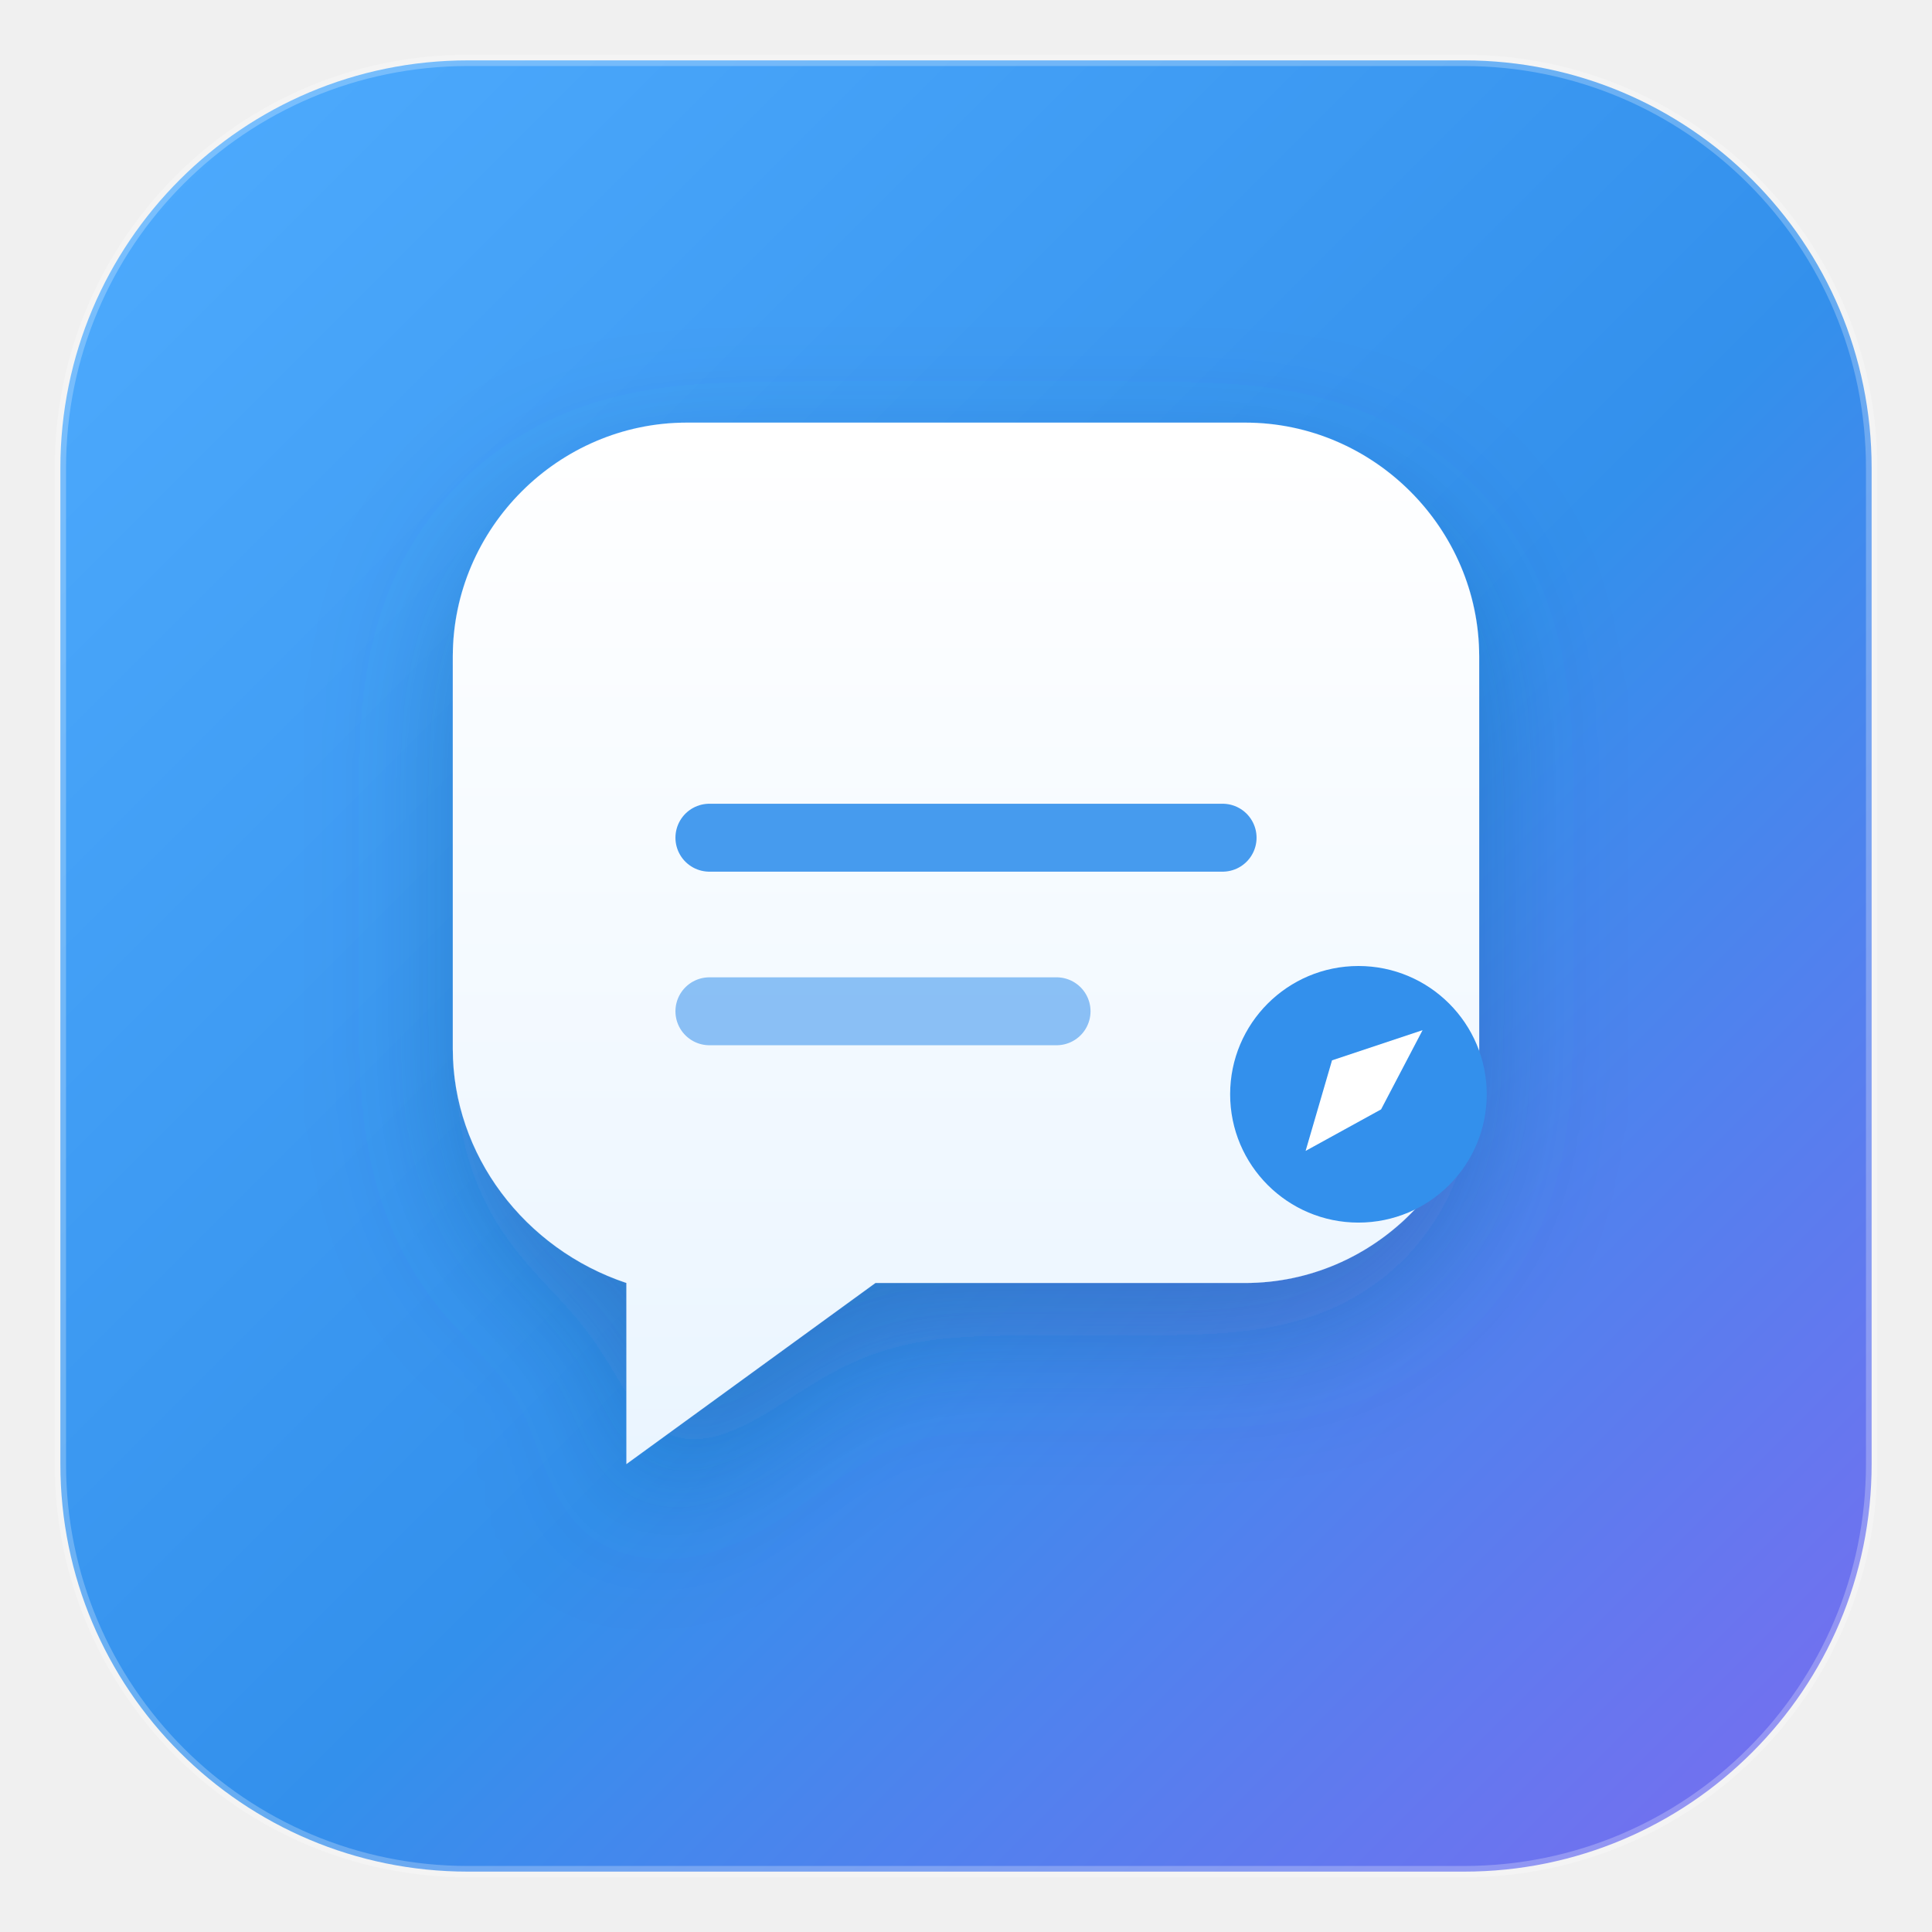
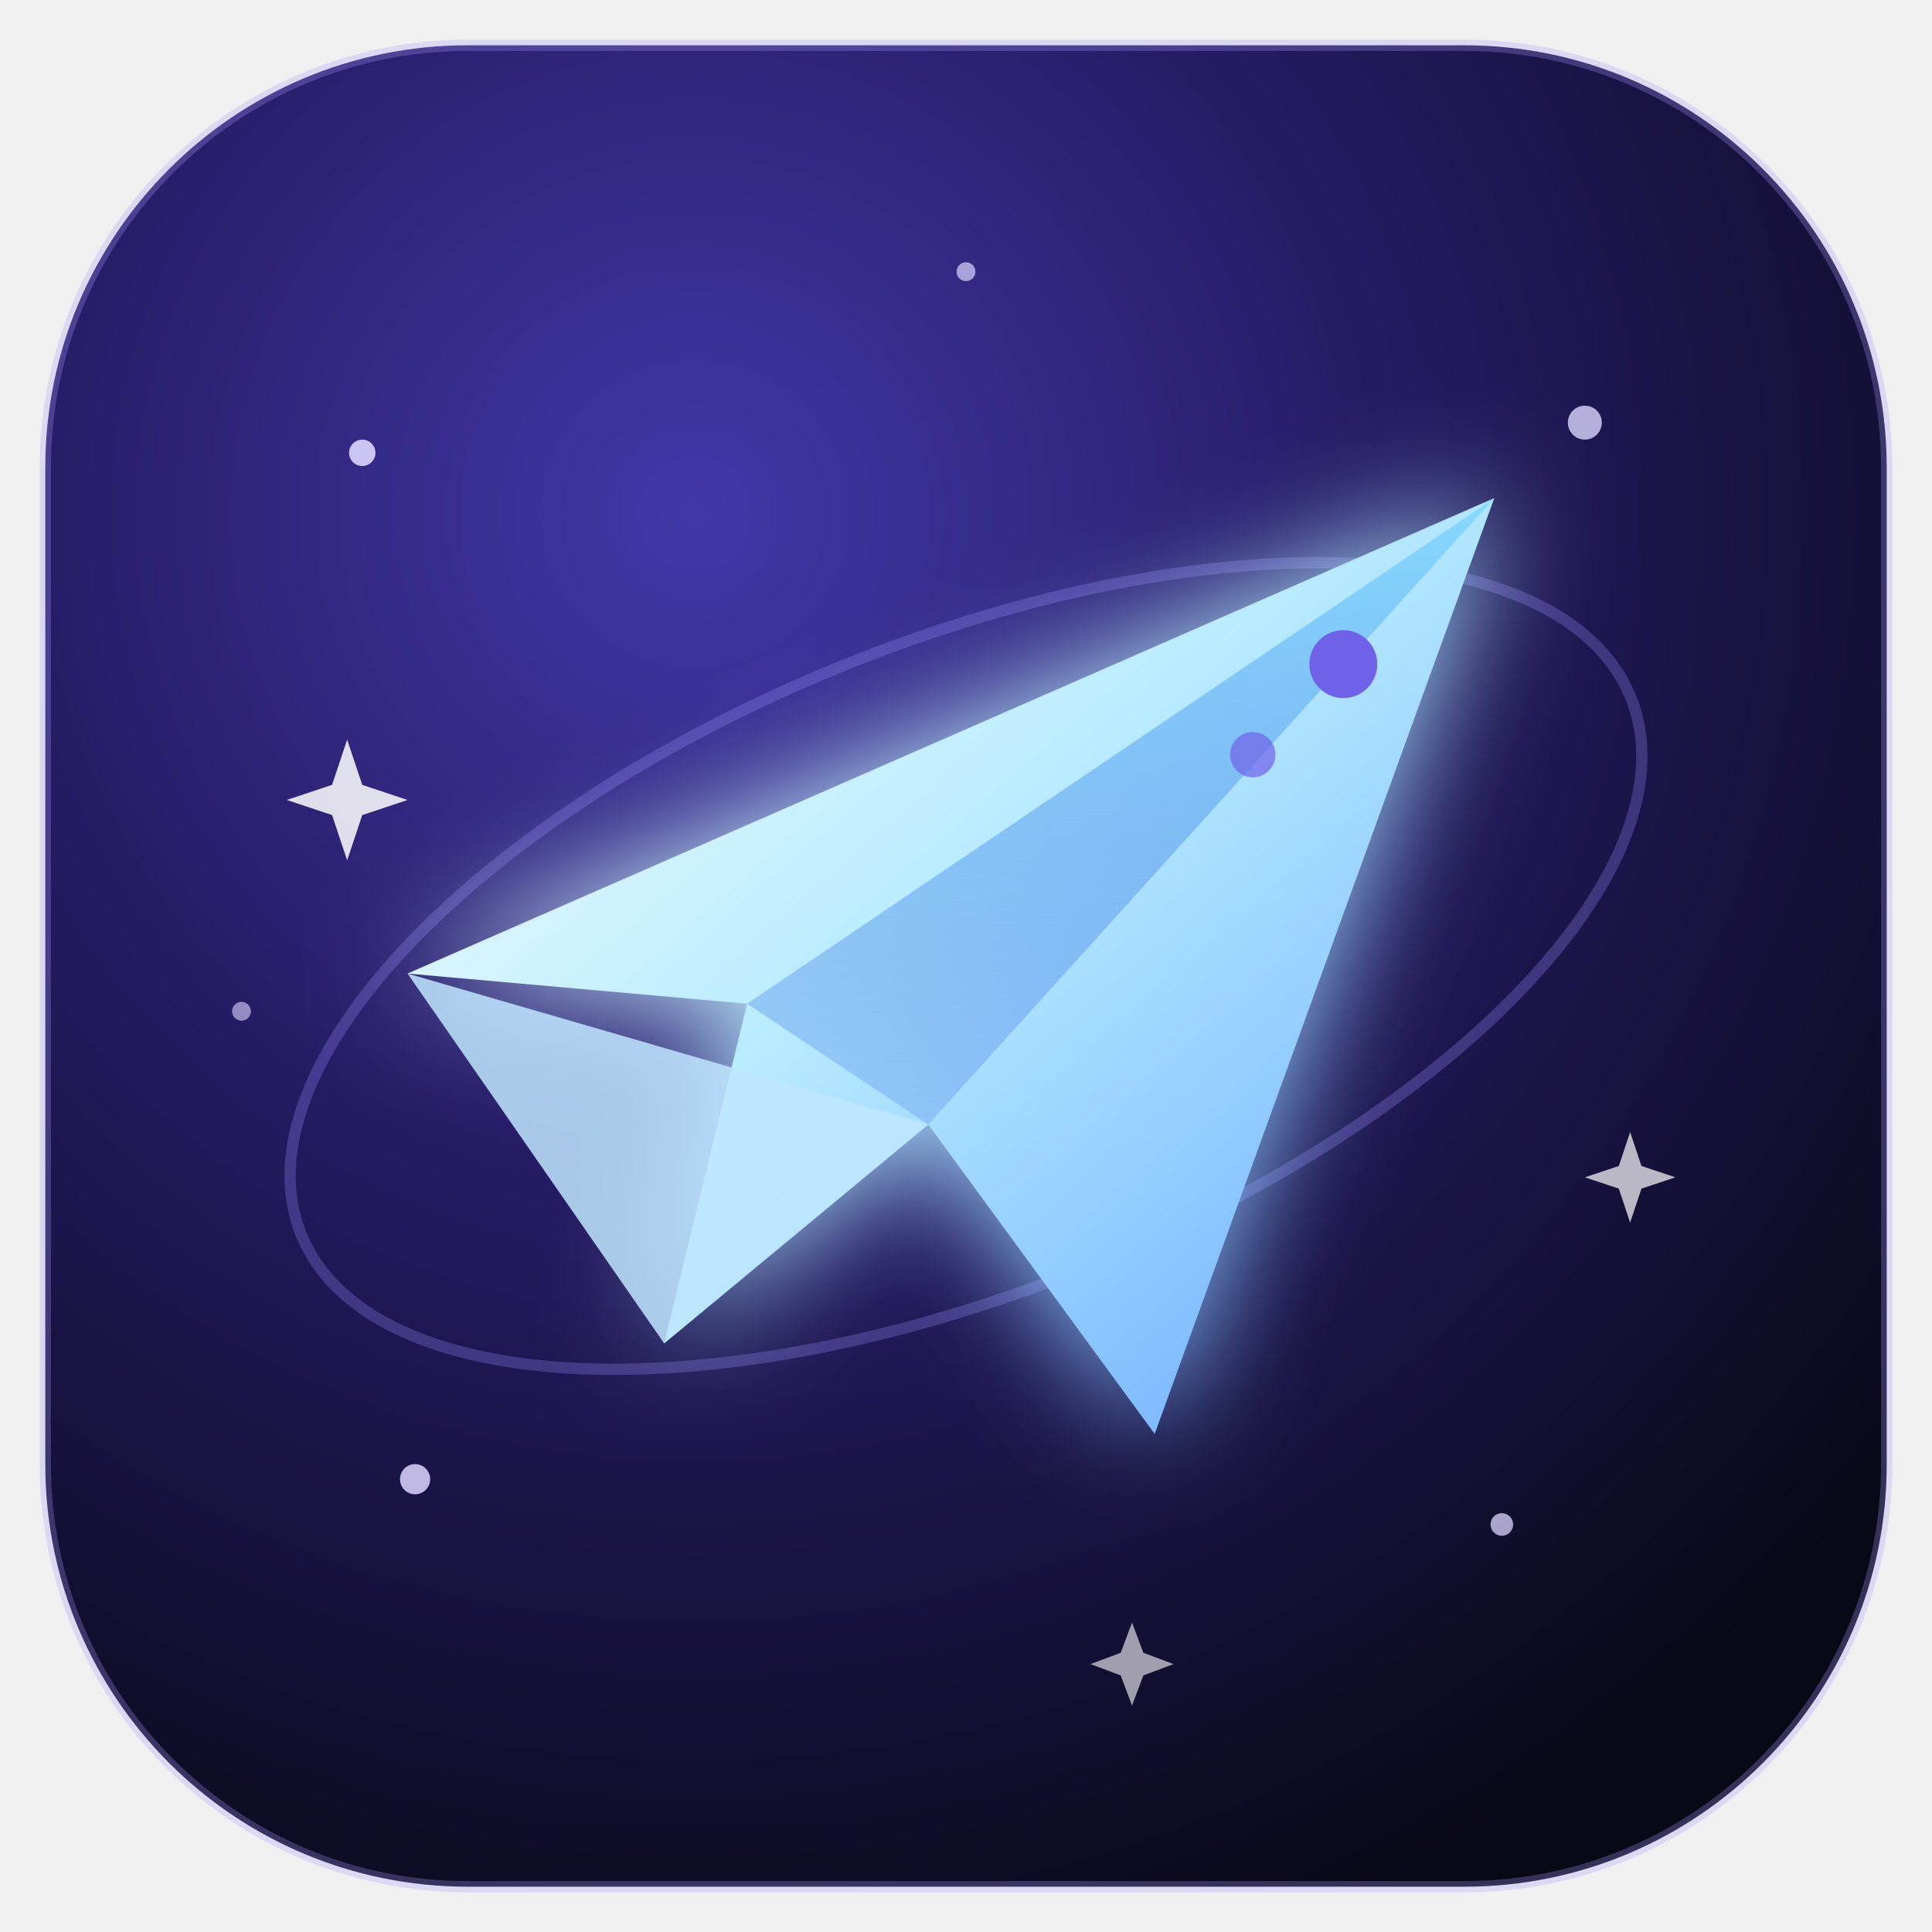
<svg xmlns="http://www.w3.org/2000/svg" viewBox="0 0 512 512" width="512" height="512">
  <defs>
-     <linearGradient id="bg" x1="0" y1="0" x2="1" y2="1">
-       <stop offset="0%" stop-color="#4facfe" />
-       <stop offset="55%" stop-color="#3390ec" />
-       <stop offset="100%" stop-color="#7b6cf0" />
+     <radialGradient id="bg" cx="35%" cy="25%" r="85%">
+       <stop offset="0%" stop-color="#4338a8" />
+       <stop offset="45%" stop-color="#251b63" />
+       <stop offset="100%" stop-color="#090817" />
+     </radialGradient>
+     <linearGradient id="plane" x1="0" y1="0" x2="1" y2="1">
+       <stop offset="0%" stop-color="#ffffff" />
+       <stop offset="45%" stop-color="#b9ecff" />
+       <stop offset="100%" stop-color="#68a8ff" />
    </linearGradient>
-     <linearGradient id="bub" x1="0" y1="0" x2="0" y2="1">
-       <stop offset="0%" stop-color="#ffffff" />
-       <stop offset="100%" stop-color="#eaf5ff" />
+     <linearGradient id="fold" x1="0" y1="0" x2="0" y2="1">
+       <stop offset="0%" stop-color="#7fd8ff" stop-opacity="0.85" />
+       <stop offset="100%" stop-color="#2b5fd9" stop-opacity="0.2" />
    </linearGradient>
-     <filter id="shadow" x="-30%" y="-30%" width="160%" height="160%">
-       <feDropShadow dx="0" dy="14" stdDeviation="18" flood-color="#1b4f8c" flood-opacity="0.35" />
+     <filter id="glow" x="-60%" y="-60%" width="220%" height="220%">
+       <feGaussianBlur stdDeviation="16" result="b" />
+       <feMerge>
+         <feMergeNode in="b" />
+         <feMergeNode in="SourceGraphic" />
+       </feMerge>
    </filter>
  </defs>
-   <rect x="16" y="16" width="480" height="480" rx="108" fill="url(#bg)" />
-   <rect x="16" y="16" width="480" height="480" rx="108" fill="none" stroke="#ffffff" stroke-opacity="0.25" stroke-width="3" />
-   <g filter="url(#shadow)">
-     <path d="M120 174c0-34 28-62 62-62h148c34 0 62 28 62 62v104c0 34-28 62-62 62H232l-66 48v-48c-27-9-46-34-46-62V174z" fill="url(#bub)" />
+   <rect x="12" y="12" width="488" height="488" rx="112" fill="url(#bg)" />
+   <rect x="12" y="12" width="488" height="488" rx="112" fill="none" stroke="#a99bff" stroke-opacity="0.28" stroke-width="3" />
+   <ellipse cx="256" cy="256" rx="190" ry="86" fill="none" stroke="#9b8cff" stroke-opacity="0.28" stroke-width="3" transform="rotate(-22 256 256)" />
+   <g fill="#dcd6ff">
+     <circle cx="96" cy="120" r="3.5" opacity="0.9" />
+     <circle cx="420" cy="112" r="4.5" opacity="0.8" />
+     <circle cx="398" cy="404" r="3" opacity="0.75" />
+     <circle cx="110" cy="392" r="4" opacity="0.85" />
+     <circle cx="256" cy="72" r="2.5" opacity="0.7" />
+     <circle cx="64" cy="268" r="2.5" opacity="0.6" />
  </g>
-   <path d="M188 222h136" stroke="#3390ec" stroke-width="18" stroke-linecap="round" opacity="0.9" />
-   <path d="M188 268h92" stroke="#3390ec" stroke-width="18" stroke-linecap="round" opacity="0.55" />
-   <circle cx="360" cy="290" r="34" fill="#3390ec" />
-   <path d="M346 305l7-24 24-8-11 21-20 11z" fill="#fff" />
+   <g fill="#fff">
+     <path d="M92 196l4 12 12 4-12 4-4 12-4-12-12-4 12-4z" opacity="0.85" />
+     <path d="M432 300l3 9 9 3-9 3-3 9-3-9-9-3 9-3z" opacity="0.7" />
+     <path d="M300 430l3 8 8 3-8 3-3 8-3-8-8-3 8-3z" opacity="0.6" />
+   </g>
+   <g filter="url(#glow)">
+     <path d="M108 258 L396 132 L306 380 L246 298 L176 356 L198 266 Z" fill="url(#plane)" />
+   </g>
+   <path d="M396 132 L246 298 L198 266 Z" fill="url(#fold)" />
+   <path d="M108 258 L246 298 L176 356 Z" fill="#bfe6ff" opacity="0.85" />
+   <circle cx="356" cy="176" r="9" fill="#6f61e8" />
+   <circle cx="332" cy="200" r="6" fill="#6f61e8" opacity="0.7" />
</svg>
